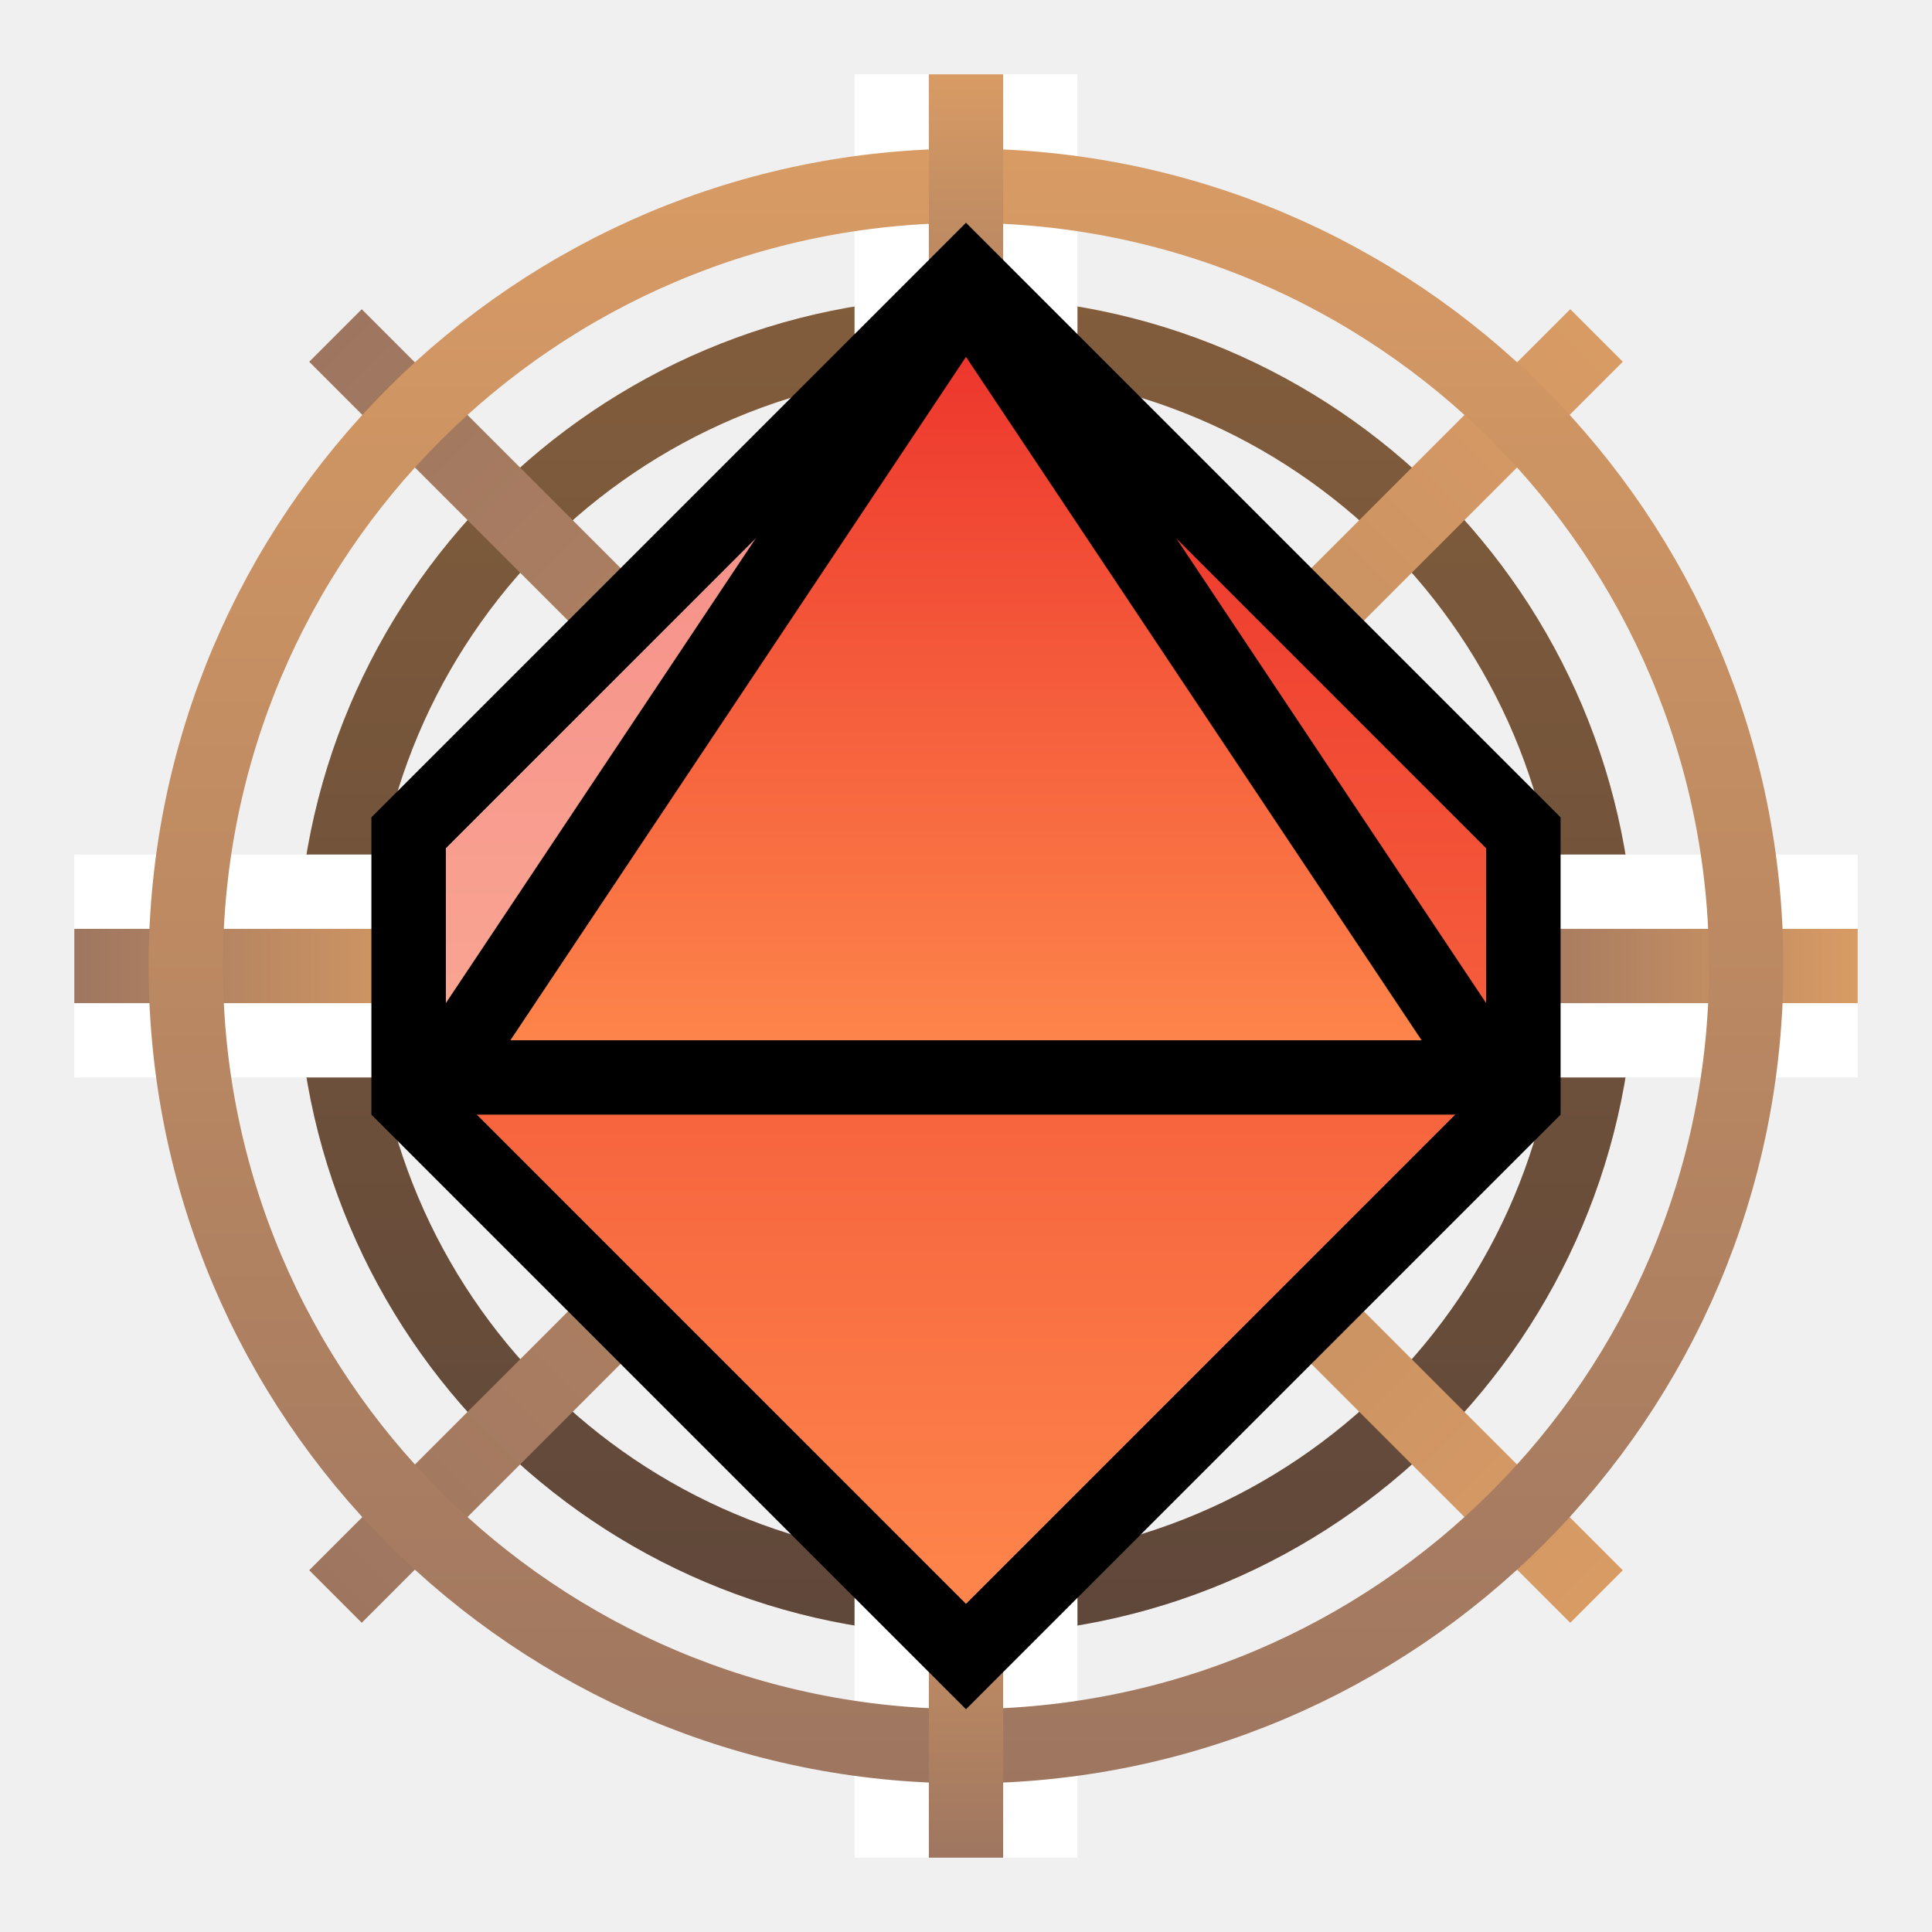
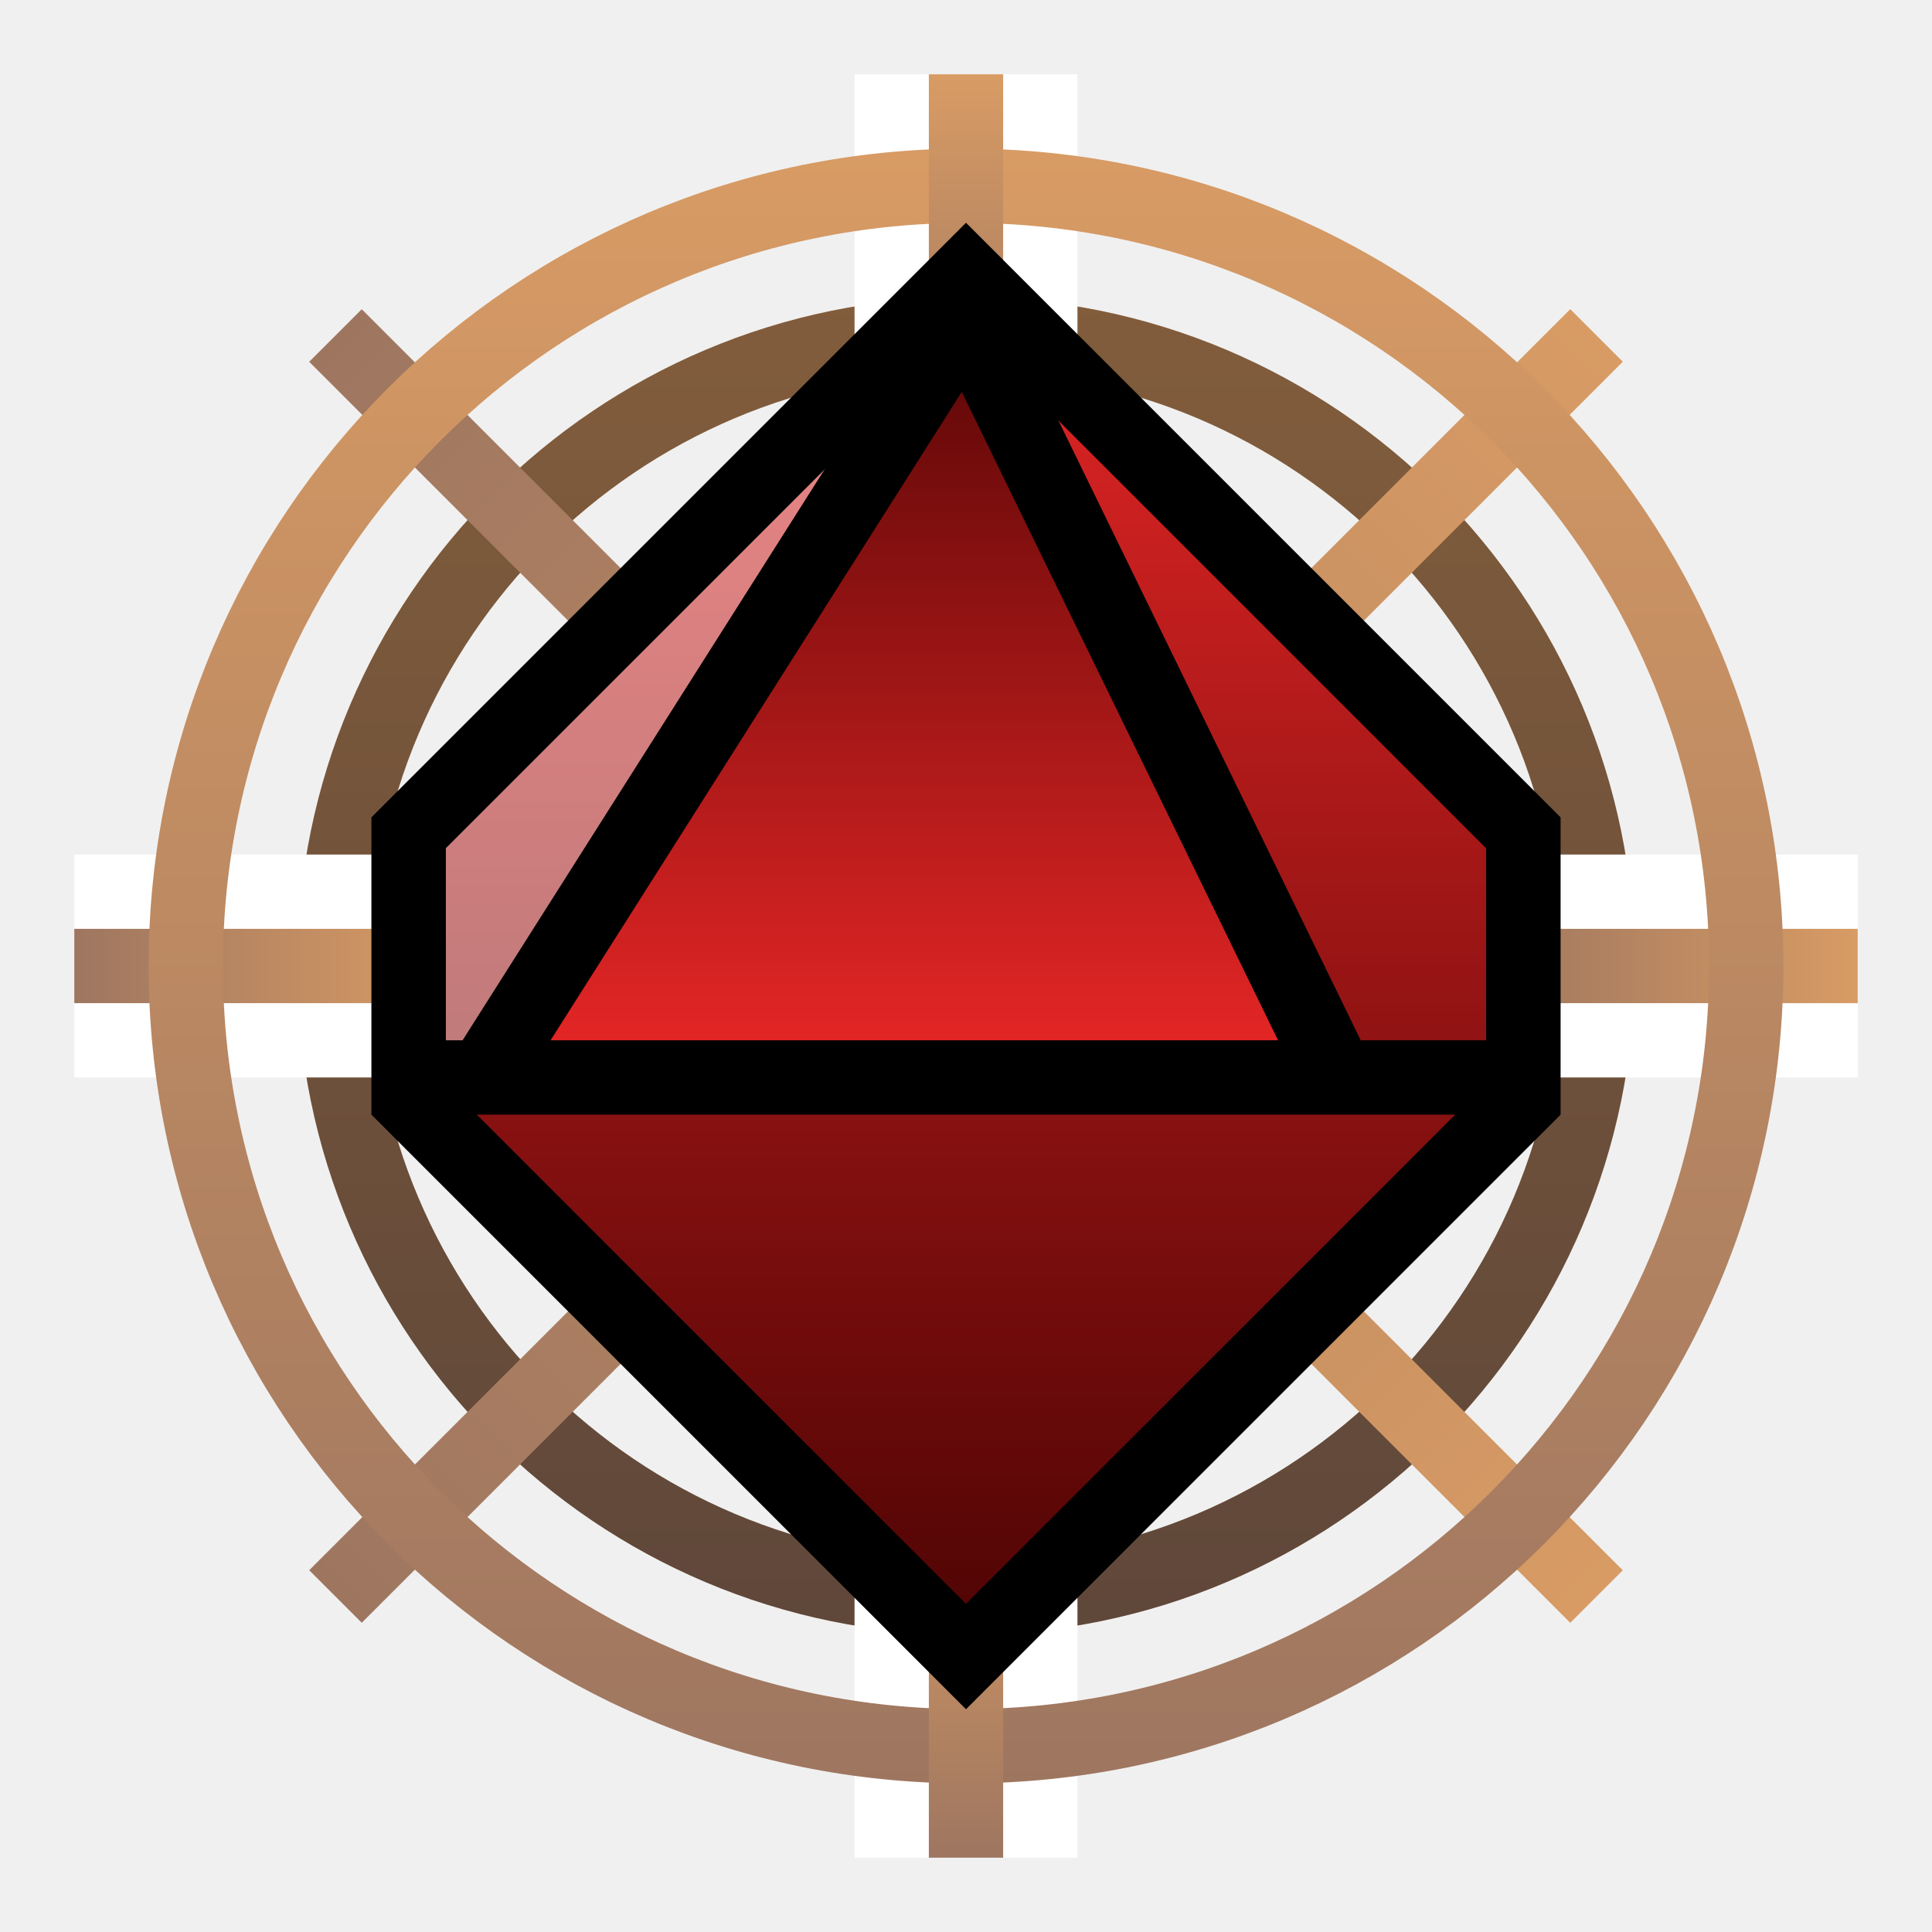
<svg xmlns="http://www.w3.org/2000/svg" width="52" height="52" viewBox="0 0 52 52" fill="none">
  <circle cx="26" cy="26" r="17" stroke="url(#paint0_linear_3462_9068)" stroke-width="2" />
  <circle cx="26" cy="26" r="17" stroke="black" stroke-opacity="0.4" stroke-width="2" />
  <rect x="50" y="23" width="6" height="48" transform="rotate(90 50 23)" fill="white" />
  <rect x="12" y="25" width="2" height="10" transform="rotate(90 12 25)" fill="url(#paint1_linear_3462_9068)" />
  <rect x="50" y="25" width="2" height="10" transform="rotate(90 50 25)" fill="url(#paint2_linear_3462_9068)" />
  <rect x="42.263" y="8.322" width="2" height="48" transform="rotate(45 42.2634 8.32233)" fill="url(#paint3_linear_3462_9068)" />
  <rect x="43.678" y="42.263" width="2" height="48" transform="rotate(135 43.6776 42.2634)" fill="url(#paint4_linear_3462_9068)" />
  <rect x="23" y="2" width="6" height="48" fill="white" />
  <circle cx="26" cy="26" r="21" stroke="url(#paint5_linear_3462_9068)" stroke-width="2" />
  <rect x="25" y="2" width="2" height="10" fill="url(#paint6_linear_3462_9068)" />
  <rect x="25" y="40" width="2" height="10" fill="url(#paint7_linear_3462_9068)" />
  <path d="M11 29.586L26 44.586L41 29.586V22.414L26 7.414L11 22.414V29.586Z" fill="url(#paint8_linear_3462_9068)" stroke="black" stroke-width="2" />
  <path d="M11 22L24 10L13 29H11V22Z" fill="white" fill-opacity="0.44" />
  <path d="M11 29.586L26 44.586L41 29.586V22.414L26 7.414L11 22.414V29.586Z" stroke="black" stroke-width="2" />
-   <path d="M11.868 29H40.132L26 7.803L11.868 29Z" fill="url(#paint9_linear_3462_9068)" stroke="black" stroke-width="2" />
+   <path d="M36 29L26 8.5L13 29H36Z" fill="url(#paint9_linear_3462_9068)" />
+   <path d="M13 29H36M13 29L26 8.5L36 29M13 29H11M36 29H41" stroke="black" stroke-width="2" />
  <defs>
    <linearGradient id="paint0_linear_3462_9068" x1="26" y1="8" x2="26" y2="44" gradientUnits="userSpaceOnUse">
      <stop stop-color="#D89B64" />
      <stop offset="1" stop-color="#9E7660" />
    </linearGradient>
    <linearGradient id="paint1_linear_3462_9068" x1="13" y1="25" x2="13" y2="35" gradientUnits="userSpaceOnUse">
      <stop stop-color="#D89B64" />
      <stop offset="1" stop-color="#9E7660" />
    </linearGradient>
    <linearGradient id="paint2_linear_3462_9068" x1="51" y1="25" x2="51" y2="35" gradientUnits="userSpaceOnUse">
      <stop stop-color="#D89B64" />
      <stop offset="1" stop-color="#9E7660" />
    </linearGradient>
    <linearGradient id="paint3_linear_3462_9068" x1="43.263" y1="8.322" x2="43.263" y2="56.322" gradientUnits="userSpaceOnUse">
      <stop stop-color="#D89B64" />
      <stop offset="1" stop-color="#9E7660" />
    </linearGradient>
    <linearGradient id="paint4_linear_3462_9068" x1="44.678" y1="42.263" x2="44.678" y2="90.263" gradientUnits="userSpaceOnUse">
      <stop stop-color="#D89B64" />
      <stop offset="1" stop-color="#9E7660" />
    </linearGradient>
    <linearGradient id="paint5_linear_3462_9068" x1="26" y1="4" x2="26" y2="48" gradientUnits="userSpaceOnUse">
      <stop stop-color="#D89B64" />
      <stop offset="1" stop-color="#9E7660" />
    </linearGradient>
    <linearGradient id="paint6_linear_3462_9068" x1="26" y1="2" x2="26" y2="12" gradientUnits="userSpaceOnUse">
      <stop stop-color="#D89B64" />
      <stop offset="1" stop-color="#9E7660" />
    </linearGradient>
    <linearGradient id="paint7_linear_3462_9068" x1="26" y1="40" x2="26" y2="50" gradientUnits="userSpaceOnUse">
      <stop stop-color="#D89B64" />
      <stop offset="1" stop-color="#9E7660" />
    </linearGradient>
    <linearGradient id="paint8_linear_3462_9068" x1="26" y1="46" x2="26" y2="6" gradientUnits="userSpaceOnUse">
-       <stop stop-color="#FF8D4E" />
+       <stop stop-color="#470202" />
      <stop offset="1" stop-color="#EA2727" />
    </linearGradient>
-     <linearGradient id="paint9_linear_3462_9068" x1="26" y1="30" x2="26" y2="6" gradientUnits="userSpaceOnUse">
-       <stop stop-color="#FF8D4E" />
-       <stop offset="1" stop-color="#EA2727" />
+     <linearGradient id="paint9_linear_3462_9068" x1="26" y1="29" x2="26" y2="6" gradientUnits="userSpaceOnUse">
+       <stop stop-color="#EA2727" />
+       <stop offset="1" stop-color="#470202" />
    </linearGradient>
  </defs>
</svg>
